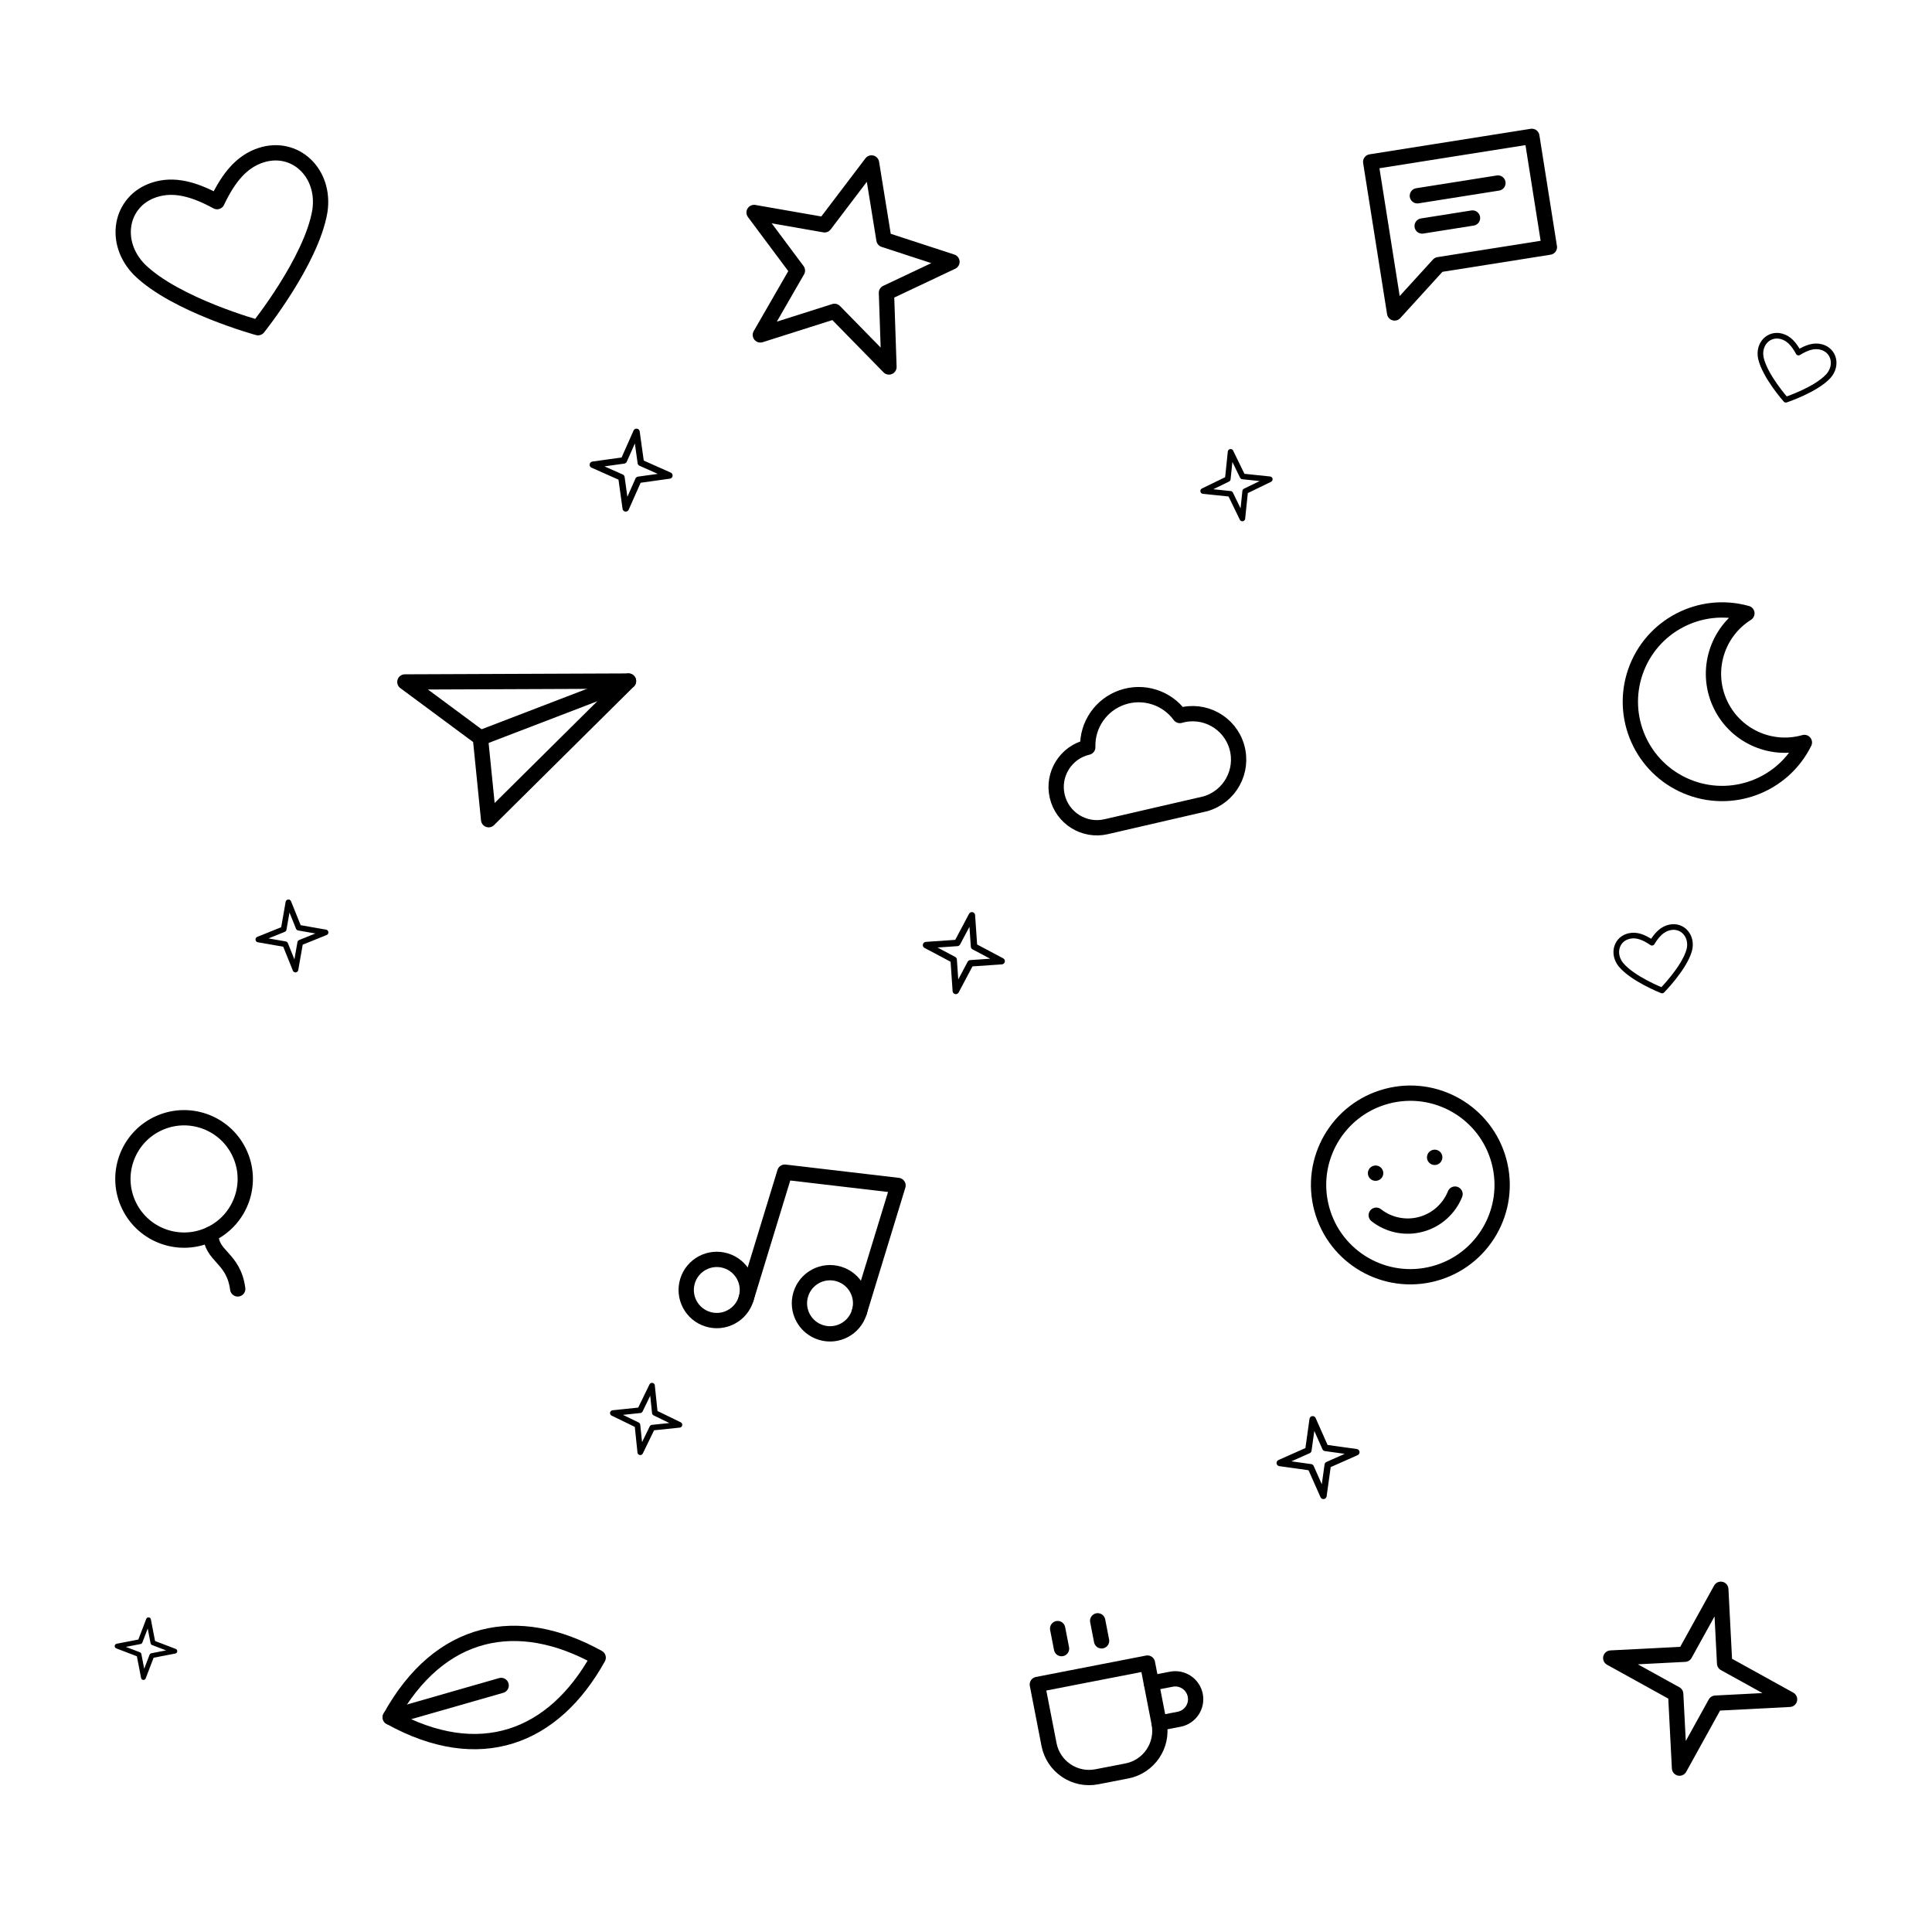
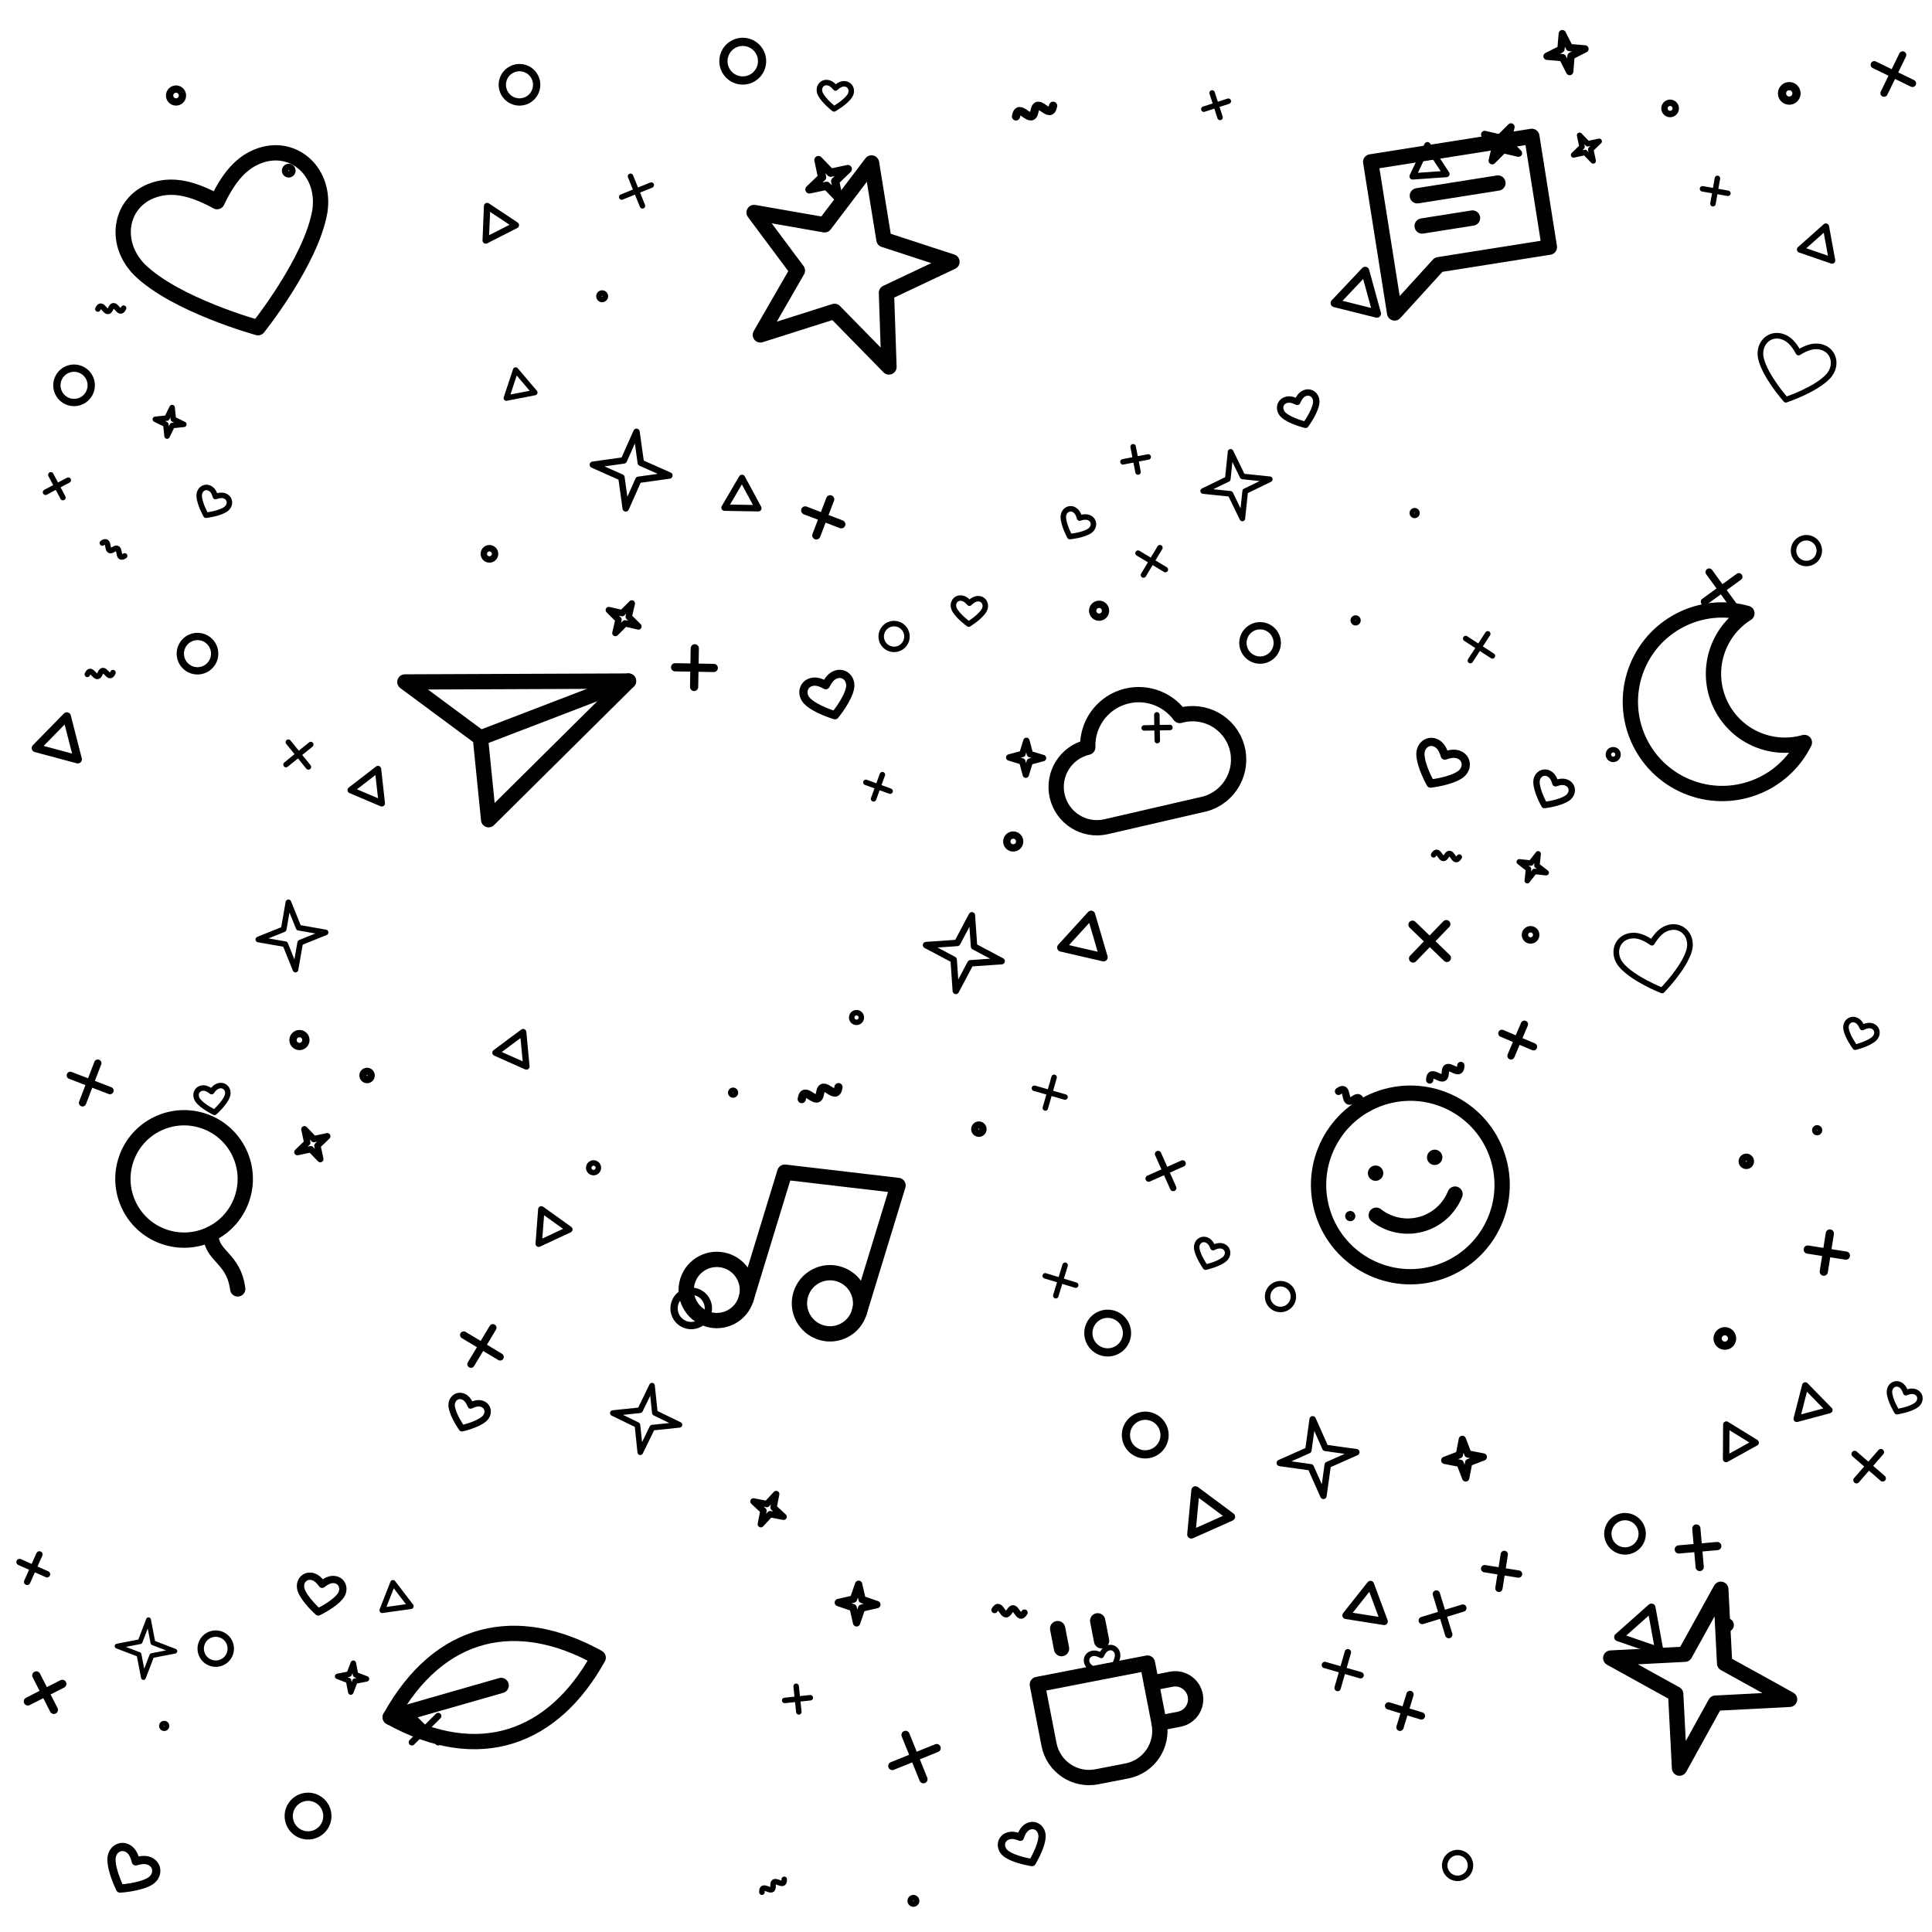
<svg xmlns="http://www.w3.org/2000/svg" width="360" height="360" viewBox="0 0 360 360" fill="none" stroke="#000" stroke-width="1.5" stroke-linecap="round" stroke-linejoin="round">
  <g transform="translate(20 22) rotate(-18 22.8 22.8) scale(1.9)">
    <path d="M12 21s-7-4.6-9.3-9C1 8.6 3 5 6.5 5c2 0 3.7 1.1 5.5 3 1.8-1.9 3.5-3 5.5-3C21 5 23 8.6 21.3 12 19 16.4 12 21 12 21z" />
  </g>
  <g transform="translate(135 26) rotate(14 22.8 22.8) scale(1.9)">
    <path d="M12 2l3 7 7 .5-5.5 4.5 2 7-6.5-4-6.5 4 2-7L2 9.5 9 9z" />
  </g>
  <g transform="translate(250 20) rotate(-9 22.8 22.8) scale(1.9)">
    <path d="M4 4h16v11H9l-5 4z" />
    <path d="M8 8h8M8 11h5" />
  </g>
  <g transform="translate(70 112) rotate(24 22.8 22.8) scale(1.9)">
    <path d="M2 12L22 3l-7 18-4-7z" />
    <path d="M22 3L11 14" />
  </g>
  <g transform="translate(190 118) rotate(-13 22.8 22.8) scale(1.9)">
    <path d="M7 18a4 4 0 0 1 0-8 5 5 0 0 1 9.5-1A4.5 4.5 0 0 1 17 18z" />
  </g>
  <g transform="translate(298 108) rotate(21 22.8 22.8) scale(1.9)">
    <path d="M21 12.8A9 9 0 1 1 11.2 3a7 7 0 0 0 9.8 9.8z" />
  </g>
  <g transform="translate(14 202) rotate(-26 22.8 22.8) scale(1.9)">
    <circle cx="12" cy="9" r="6" />
    <path d="M12 15c-1 2 1 3 0 6" />
  </g>
  <g transform="translate(125 210) rotate(17 22.8 22.8) scale(1.9)">
    <path d="M9 18V5l11-2v13" />
    <circle cx="6" cy="18" r="3" />
    <circle cx="17" cy="16" r="3" />
  </g>
  <g transform="translate(240 198) rotate(-15 22.8 22.8) scale(1.9)">
    <circle cx="12" cy="12" r="9" />
    <path d="M9 10h.01M15 10h.01M8 14a5 5 0 0 0 8 0" />
  </g>
  <g transform="translate(68 292) rotate(29 22.8 22.8) scale(1.9)">
    <path d="M5 19C5 9 11 4 20 4c0 9-5 15-15 15z" />
    <path d="M5 19l8-8" />
  </g>
  <g transform="translate(185 296) rotate(-11 22.8 22.8) scale(1.9)">
    <path d="M5 8h11v6a4 4 0 0 1-4 4H9a4 4 0 0 1-4-4z" />
    <path d="M16 10h2a2 2 0 0 1 0 4h-2M8 3v2M12 3v2" />
  </g>
  <g transform="translate(294 290) rotate(13 22.8 22.8) scale(1.9)">
    <path d="M12 3l2 7 7 2-7 2-2 7-2-7-7-2 7-2z" />
  </g>
  <g transform="translate(108 78) rotate(8 9.6 9.6) scale(0.8)">
    <path d="M12 3l2 7 7 2-7 2-2 7-2-7-7-2 7-2z" />
  </g>
  <g transform="translate(222 82) rotate(-10 8.4 8.4) scale(0.7)">
    <path d="M12 3l2 7 7 2-7 2-2 7-2-7-7-2 7-2z" />
  </g>
  <g transform="translate(326 60) rotate(15 8.4 8.4) scale(0.7)">
    <path d="M12 21s-7-4.6-9.3-9C1 8.6 3 5 6.5 5c2 0 3.7 1.1 5.5 3 1.8-1.9 3.5-3 5.5-3C21 5 23 8.6 21.3 12 19 16.4 12 21 12 21z" />
  </g>
  <g transform="translate(46 166) rotate(-6 8.4 8.4) scale(0.7)">
    <path d="M12 3l2 7 7 2-7 2-2 7-2-7-7-2 7-2z" />
  </g>
  <g transform="translate(170 168) rotate(12 9.6 9.6) scale(0.8)">
    <path d="M12 3l2 7 7 2-7 2-2 7-2-7-7-2 7-2z" />
  </g>
  <g transform="translate(300 170) rotate(-12 8.4 8.4) scale(0.7)">
    <path d="M12 21s-7-4.6-9.3-9C1 8.6 3 5 6.5 5c2 0 3.7 1.1 5.5 3 1.8-1.9 3.5-3 5.5-3C21 5 23 8.6 21.3 12 19 16.4 12 21 12 21z" />
  </g>
  <g transform="translate(112 256) rotate(10 8.4 8.4) scale(0.7)">
    <path d="M12 3l2 7 7 2-7 2-2 7-2-7-7-2 7-2z" />
  </g>
  <g transform="translate(236 262) rotate(-8 9.6 9.6) scale(0.8)">
    <path d="M12 3l2 7 7 2-7 2-2 7-2-7-7-2 7-2z" />
  </g>
  <g transform="translate(20 300) rotate(5 7.2 7.2) scale(0.6)">
    <path d="M12 3l2 7 7 2-7 2-2 7-2-7-7-2 7-2z" />
  </g>
+   <g transform="translate(301 298) rotate(19 5.4 5.4) scale(0.45)" stroke-width="3.4">
+     <path d="M12 3l9 16H3z" />
+   </g>
+   <g transform="translate(177 205) rotate(-19 5.4 5.4) scale(0.45)" stroke-width="3.4">
+     <circle cx="12" cy="12" r="1.5" />
+   </g>
+   <g transform="translate(219 276) rotate(-24 5.4 5.4) scale(0.45)" stroke-width="3.4">
+     <path d="M12 3l9 16H3z" />
+   </g>
+   <g transform="translate(51 189) rotate(26 4.8 4.8) scale(0.4)" stroke-width="3.4">
+     <circle cx="12" cy="12" r="3" />
+   </g>
+   <g transform="translate(335 228) rotate(9 5.4 5.4) scale(0.45)" stroke-width="3.4">
+     <path d="M12 4v16M4 12h16" />
+   </g>
+   <g transform="translate(292 24) rotate(-28 3.6 3.6) scale(0.3)" stroke-width="3.4">
+     <path d="M12 3l2 7 7 2-7 2-2 7-2-7-7-2 7-2z" />
+   </g>
+   <g transform="translate(155 294) rotate(3 4.8 4.8) scale(0.4)" stroke-width="3.4">
+     <path d="M12 3l2 7 7 2-7 2-2 7-2-7-7-2 7-2z" />
+   </g>
+   <g transform="translate(249 112) rotate(-16 3.6 3.6) scale(0.3)" stroke-width="3.4">
+     <circle cx="12" cy="12" r="1.5" />
+   </g>
+   <g transform="translate(12 197) rotate(-24 4.8 4.8) scale(0.4)" stroke-width="3.4">
+     <path d="M5 5l14 14M19 5L5 19" />
+   </g>
+   <g transform="translate(297 137) rotate(-29 3.6 3.6) scale(0.3)" stroke-width="3.4">
+     <circle cx="12" cy="12" r="3" />
+   </g>
+   <g transform="translate(75 318) rotate(0 4.2 4.2) scale(0.35)" stroke-width="3.4">
+     <path d="M5 5l14 14M19 5L5 19" />
+   </g>
+   <g transform="translate(147 197) rotate(-18 5.4 5.4) scale(0.45)" stroke-width="3.4">
+     <path d="M4 15c3-6 5 6 8 0s5 6 8 0" />
+   </g>
+   <g transform="translate(32 117) rotate(-4 4.8 4.8) scale(0.4)" stroke-width="3.4">
+     <circle cx="12" cy="12" r="8" />
+   </g>
+   <g transform="translate(88 37) rotate(-27 4.2 4.2) scale(0.35)" stroke-width="3.4">
+     <path d="M12 3l9 16H3z" />
+   </g>
+   <g transform="translate(63 195) rotate(-2 5.4 5.4) scale(0.45)" stroke-width="3.4">
+     <circle cx="12" cy="12" r="1.5" />
+   </g>
+   <g transform="translate(344 269) rotate(-4 4.2 4.2) scale(0.35)" stroke-width="3.4">
+     <path d="M5 5l14 14M19 5L5 19" />
+   </g>
+   <g transform="translate(140 347) rotate(-30 3.6 3.6) scale(0.3)" stroke-width="3.4">
+     <path d="M4 15c3-6 5 6 8 0s5 6 8 0" />
+   </g>
+   <g transform="translate(348 9) rotate(-19 4.8 4.8) scale(0.4)" stroke-width="3.4">
+     <path d="M5 5l14 14M19 5L5 19" />
+   </g>
+   <g transform="translate(17 53) rotate(-2 3.6 3.6) scale(0.3)" stroke-width="3.4">
+     <path d="M4 15c3-6 5 6 8 0s5 6 8 0" />
+   </g>
+   <g transform="translate(272 117) rotate(-12 3.6 3.6) scale(0.3)" stroke-width="3.4">
+     <path d="M5 5l14 14M19 5L5 19" />
+   </g>
+   <g transform="translate(28 75) rotate(10 3.6 3.6) scale(0.3)" stroke-width="3.4">
+     <path d="M12 3l2 7 7 2-7 2-2 7-2-7-7-2 7-2z" />
+   </g>
+   <g transform="translate(212 132) rotate(-1 3.6 3.6) scale(0.3)" stroke-width="3.4">
+     <path d="M12 4v16M4 12h16" />
+   </g>
+   <g transform="translate(85 246) rotate(-14 4.8 4.8) scale(0.4)" stroke-width="3.4">
+     <path d="M5 5l14 14M19 5L5 19" />
+   </g>
+   <g transform="translate(262 26) rotate(-4 4.2 4.2) scale(0.35)" stroke-width="3.4">
+     <path d="M12 3l9 16H3z" />
+   </g>
+   <g transform="translate(186 339) rotate(-25 4.8 4.8) scale(0.4)" stroke-width="3.4">
+     <path d="M12 21s-7-4.6-9.3-9C1 8.6 3 5 6.5 5c2 0 3.7 1.1 5.5 3 1.8-1.9 3.5-3 5.5-3C21 5 23 8.6 21.3 12 19 16.4 12 21 12 21z" />
+   </g>
+   <g transform="translate(316 244) rotate(-28 5.4 5.4) scale(0.45)" stroke-width="3.4">
+     <circle cx="12" cy="12" r="3" />
+   </g>
+   <g transform="translate(49 27) rotate(-2 4.8 4.8) scale(0.4)" stroke-width="3.4">
+     <circle cx="12" cy="12" r="1.5" />
+   </g>
+   <g transform="translate(257 314) rotate(17 4.8 4.8) scale(0.4)" stroke-width="3.4">
+     <path d="M12 4v16M4 12h16" />
+   </g>
+   <g transform="translate(124 239) rotate(27 4.8 4.8) scale(0.4)" stroke-width="3.4">
+     <circle cx="12" cy="12" r="8" />
+   </g>
+   <g transform="translate(328 12) rotate(1 5.4 5.4) scale(0.45)" stroke-width="3.4">
+     <circle cx="12" cy="12" r="3" />
+   </g>
+   <g transform="translate(133 6) rotate(-26 5.4 5.4) scale(0.45)" stroke-width="3.4">
+     <circle cx="12" cy="12" r="8" />
+   </g>
+   <g transform="translate(335 41) rotate(19 4.2 4.2) scale(0.35)" stroke-width="3.4">
+     <path d="M12 3l9 16H3z" />
+   </g>
+   <g transform="translate(238 72) rotate(-20 4.2 4.2) scale(0.35)" stroke-width="3.4">
+     <path d="M12 21s-7-4.6-9.3-9C1 8.6 3 5 6.5 5c2 0 3.7 1.1 5.5 3 1.8-1.9 3.5-3 5.5-3C21 5 23 8.6 21.3 12 19 16.4 12 21 12 21z" />
+   </g>
+   <g transform="translate(333 99) rotate(-20 3.6 3.6) scale(0.3)" stroke-width="3.4">
+     <circle cx="12" cy="12" r="8" />
+   </g>
+   <g transform="translate(165 322) rotate(23 5.4 5.4) scale(0.45)" stroke-width="3.4">
+     <path d="M5 5l14 14M19 5L5 19" />
+   </g>
+   <g transform="translate(250 294) rotate(9 4.8 4.8) scale(0.4)" stroke-width="3.4">
+     <path d="M12 3l9 16H3z" />
+   </g>
+   <g transform="translate(28 13) rotate(25 4.8 4.8) scale(0.4)" stroke-width="3.4">
+     <circle cx="12" cy="12" r="3" />
+   </g>
+   <g transform="translate(200 109) rotate(20 4.8 4.8) scale(0.4)" stroke-width="3.4">
+     <circle cx="12" cy="12" r="3" />
+   </g>
+   <g transform="translate(222 230) rotate(21 3.6 3.6) scale(0.3)" stroke-width="3.4">
+     <path d="M12 21s-7-4.6-9.3-9C1 8.6 3 5 6.5 5c2 0 3.7 1.1 5.5 3 1.8-1.9 3.5-3 5.5-3C21 5 23 8.6 21.3 12 19 16.4 12 21 12 21z" />
+   </g>
+   <g transform="translate(187 14) rotate(-16 5.4 5.4) scale(0.45)" stroke-width="3.4">
+     <path d="M4 15c3-6 5 6 8 0s5 6 8 0" />
+   </g>
+   <g transform="translate(139 277) rotate(27 4.2 4.2) scale(0.35)" stroke-width="3.4">
+     <path d="M12 3l2 7 7 2-7 2-2 7-2-7-7-2 7-2z" />
+   </g>
+   <g transform="translate(145 313) rotate(-6 3.6 3.6) scale(0.3)" stroke-width="3.4">
+     <path d="M12 4v16M4 12h16" />
+   </g>
+   <g transform="translate(133 200) rotate(26 3.6 3.6) scale(0.3)" stroke-width="3.4">
+     <circle cx="12" cy="12" r="1.5" />
+   </g>
+   <g transform="translate(36 303) rotate(21 4.2 4.2) scale(0.35)" stroke-width="3.4">
+     <circle cx="12" cy="12" r="8" />
+   </g>
+   <g transform="translate(343 189) rotate(20 3.6 3.6) scale(0.3)" stroke-width="3.4">
+     <path d="M12 21s-7-4.6-9.3-9C1 8.6 3 5 6.5 5c2 0 3.7 1.1 5.5 3 1.8-1.9 3.5-3 5.5-3C21 5 23 8.6 21.3 12 19 16.4 12 21 12 21z" />
+   </g>
+   <g transform="translate(317 298) rotate(-8 4.8 4.8) scale(0.4)" stroke-width="3.4">
+     <circle cx="12" cy="12" r="1.5" />
+   </g>
+   <g transform="translate(15 121) rotate(-4 3.6 3.6) scale(0.3)" stroke-width="3.4">
+     <path d="M4 15c3-6 5 6 8 0s5 6 8 0" />
+   </g>
+   <g transform="translate(152 14) rotate(4 3.6 3.6) scale(0.3)" stroke-width="3.4">
+     <path d="M12 21s-7-4.6-9.3-9C1 8.6 3 5 6.5 5c2 0 3.7 1.1 5.5 3 1.8-1.9 3.5-3 5.5-3C21 5 23 8.6 21.3 12 19 16.4 12 21 12 21z" />
+   </g>
+   <g transform="translate(166 350) rotate(27 4.2 4.2) scale(0.35)" stroke-width="3.4">
+     <circle cx="12" cy="12" r="1.5" />
+   </g>
+   <g transform="translate(266 155) rotate(5 3.6 3.6) scale(0.3)" stroke-width="3.4">
+     <path d="M4 15c3-6 5 6 8 0s5 6 8 0" />
+   </g>
+   <g transform="translate(184 295) rotate(5 4.2 4.2) scale(0.35)" stroke-width="3.4">
+     <path d="M4 15c3-6 5 6 8 0s5 6 8 0" />
+   </g>
+   <g transform="translate(108 51) rotate(4 4.2 4.2) scale(0.35)" stroke-width="3.4">
+     <circle cx="12" cy="12" r="1.5" />
+   </g>
+   <g transform="translate(246 307) rotate(-29 4.2 4.2) scale(0.35)" stroke-width="3.4">
+     <path d="M5 5l14 14M19 5L5 19" />
+   </g>
+   <g transform="translate(83 259) rotate(21 4.2 4.2) scale(0.35)" stroke-width="3.4">
+     <path d="M12 21s-7-4.6-9.3-9C1 8.6 3 5 6.5 5c2 0 3.7 1.1 5.5 3 1.8-1.9 3.5-3 5.5-3C21 5 23 8.6 21.3 12 19 16.4 12 21 12 21z" />
+   </g>
+   <g transform="translate(112 111) rotate(29 4.2 4.2) scale(0.35)" stroke-width="3.4">
+     <path d="M12 3l2 7 7 2-7 2-2 7-2-7-7-2 7-2z" />
+   </g>
+   <g transform="translate(36 201) rotate(-8 3.6 3.6) scale(0.3)" stroke-width="3.4">
+     <path d="M12 21s-7-4.6-9.3-9C1 8.6 3 5 6.5 5c2 0 3.7 1.1 5.5 3 1.8-1.9 3.5-3 5.5-3C21 5 23 8.6 21.3 12 19 16.4 12 21 12 21z" />
+   </g>
+   <g transform="translate(248 223) rotate(-9 3.6 3.6) scale(0.3)" stroke-width="3.4">
+     <circle cx="12" cy="12" r="1.5" />
+   </g>
+   <g transform="translate(281 170) rotate(-29 4.2 4.2) scale(0.35)" stroke-width="3.4">
+     <circle cx="12" cy="12" r="3" />
+   </g>
+   <g transform="translate(149 124) rotate(-17 5.4 5.4) scale(0.45)" stroke-width="3.4">
+     <path d="M12 21s-7-4.6-9.3-9C1 8.6 3 5 6.5 5c2 0 3.7 1.1 5.5 3 1.8-1.9 3.5-3 5.5-3C21 5 23 8.6 21.3 12 19 16.4 12 21 12 21z" />
+   </g>
+   <g transform="translate(223 16) rotate(-18 3.6 3.6) scale(0.3)" stroke-width="3.4">
+     <path d="M12 4v16M4 12h16" />
+   </g>
+   <g transform="translate(320 211) rotate(-24 5.4 5.4) scale(0.45)" stroke-width="3.4">
+     <circle cx="12" cy="12" r="1.5" />
+   </g>
+   <g transform="translate(115 32) rotate(23 3.6 3.6) scale(0.3)" stroke-width="3.4">
+     <path d="M5 5l14 14M19 5L5 19" />
+   </g>
+   <g transform="translate(285 143) rotate(27 4.2 4.2) scale(0.35)" stroke-width="3.4">
+     <path d="M12 21s-7-4.6-9.3-9C1 8.6 3 5 6.5 5c2 0 3.7 1.1 5.5 3 1.8-1.9 3.5-3 5.5-3C21 5 23 8.6 21.3 12 19 16.4 12 21 12 21z" />
+   </g>
+   <g transform="translate(268 267) rotate(-5 4.8 4.8) scale(0.4)" stroke-width="3.4">
+     <path d="M12 3l2 7 7 2-7 2-2 7-2-7-7-2 7-2z" />
+   </g>
+   <g transform="translate(187 137) rotate(1 4.2 4.2) scale(0.35)" stroke-width="3.4">
+     <path d="M12 3l2 7 7 2-7 2-2 7-2-7-7-2 7-2z" />
+   </g>
+   <g transform="translate(268 344) rotate(-29 3.6 3.6) scale(0.3)" stroke-width="3.4">
+     <circle cx="12" cy="12" r="8" />
+   </g>
+   <g transform="translate(260 92) rotate(-5 3.6 3.6) scale(0.3)" stroke-width="3.4">
+     <circle cx="12" cy="12" r="1.5" />
+   </g>
+   <g transform="translate(36 90) rotate(27 3.6 3.6) scale(0.3)" stroke-width="3.4">
+     <path d="M12 21s-7-4.6-9.3-9C1 8.6 3 5 6.5 5c2 0 3.7 1.1 5.5 3 1.8-1.9 3.5-3 5.5-3C21 5 23 8.6 21.3 12 19 16.4 12 21 12 21z" />
+   </g>
+   <g transform="translate(194 235) rotate(-28 3.6 3.6) scale(0.3)" stroke-width="3.4">
+     <path d="M5 5l14 14M19 5L5 19" />
+   </g>
+   <g transform="translate(7 87) rotate(-28 3.6 3.6) scale(0.3)" stroke-width="3.4">
+     <path d="M12 4v16M4 12h16" />
+   </g>
+   <g transform="translate(263 137) rotate(27 5.4 5.4) scale(0.45)" stroke-width="3.4">
+     <path d="M12 21s-7-4.6-9.3-9C1 8.6 3 5 6.5 5c2 0 3.7 1.1 5.5 3 1.8-1.9 3.5-3 5.5-3C21 5 23 8.6 21.3 12 19 16.4 12 21 12 21z" />
+   </g>
+   <g transform="translate(19 343) rotate(30 5.4 5.4) scale(0.45)" stroke-width="3.4">
+     <path d="M12 21s-7-4.6-9.3-9C1 8.6 3 5 6.5 5c2 0 3.7 1.1 5.5 3 1.8-1.9 3.5-3 5.5-3C21 5 23 8.6 21.3 12 19 16.4 12 21 12 21z" />
+   </g>
+   <g transform="translate(52 333) rotate(-15 5.4 5.4) scale(0.45)" stroke-width="3.4">
+     <circle cx="12" cy="12" r="8" />
+   </g>
+   <g transform="translate(333 257) rotate(-15 4.2 4.2) scale(0.35)" stroke-width="3.4">
+     <path d="M12 3l9 16H3z" />
+   </g>
+   <g transform="translate(177 110) rotate(2 3.6 3.6) scale(0.3)" stroke-width="3.4">
+     <path d="M12 21s-7-4.6-9.3-9C1 8.6 3 5 6.5 5c2 0 3.7 1.1 5.5 3 1.8-1.9 3.5-3 5.5-3C21 5 23 8.6 21.3 12 19 16.4 12 21 12 21z" />
+   </g>
+   <g transform="translate(307 16) rotate(-27 4.2 4.2) scale(0.35)" stroke-width="3.4">
+     <circle cx="12" cy="12" r="3" />
+   </g>
+   <g transform="translate(92 11) rotate(-28 4.8 4.8) scale(0.4)" stroke-width="3.4">
+     <circle cx="12" cy="12" r="8" />
+   </g>
+   <g transform="translate(124 119) rotate(1 5.4 5.4) scale(0.45)" stroke-width="3.4">
+     <path d="M12 4v16M4 12h16" />
+   </g>
+   <g transform="translate(282 158) rotate(22 3.6 3.6) scale(0.3)" stroke-width="3.4">
+     <path d="M12 3l2 7 7 2-7 2-2 7-2-7-7-2 7-2z" />
+   </g>
+   <g transform="translate(148 91) rotate(21 5.4 5.4) scale(0.45)" stroke-width="3.4">
+     <path d="M12 4v16M4 12h16" />
+   </g>
+   <g transform="translate(55 292) rotate(8 4.8 4.8) scale(0.4)" stroke-width="3.4">
+     <path d="M12 21s-7-4.6-9.3-9C1 8.6 3 5 6.5 5c2 0 3.7 1.1 5.5 3 1.8-1.9 3.5-3 5.5-3C21 5 23 8.6 21.3 12 19 16.4 12 21 12 21z" />
+   </g>
+   <g transform="translate(163 115) rotate(4 3.6 3.6) scale(0.3)" stroke-width="3.4">
+     <circle cx="12" cy="12" r="8" />
+   </g>
+   <g transform="translate(197 169) rotate(13 5.4 5.4) scale(0.45)" stroke-width="3.4">
+     <path d="M12 3l9 16H3z" />
+   </g>
+   <g transform="translate(287 5) rotate(-11 4.8 4.8) scale(0.4)" stroke-width="3.4">
+     <path d="M12 3l2 7 7 2-7 2-2 7-2-7-7-2 7-2z" />
+   </g>
+   <g transform="translate(230 115) rotate(28 4.8 4.8) scale(0.4)" stroke-width="3.4">
+     <circle cx="12" cy="12" r="8" />
+   </g>
+   <g transform="translate(248 199) rotate(28 4.8 4.8) scale(0.4)" stroke-width="3.4">
+     <path d="M4 15c3-6 5 6 8 0s5 6 8 0" />
+   </g>
+   <g transform="translate(278 189) rotate(23 4.8 4.8) scale(0.4)" stroke-width="3.4">
+     <path d="M12 4v16M4 12h16" />
+   </g>
+   <g transform="translate(192 200) rotate(-29 3.6 3.6) scale(0.3)" stroke-width="3.4">
+     <path d="M5 5l14 14M19 5L5 19" />
+   </g>
+   <g transform="translate(316 32) rotate(10 3.6 3.6) scale(0.3)" stroke-width="3.4">
+     <path d="M12 4v16M4 12h16" />
+   </g>
+   <g transform="translate(298 281) rotate(23 4.8 4.8) scale(0.4)" stroke-width="3.4">
+     <circle cx="12" cy="12" r="8" />
+   </g>
+   <g transform="translate(319 264) rotate(-29 4.2 4.2) scale(0.35)" stroke-width="3.4">
+     <path d="M12 3l9 16H3z" />
+   </g>
+   <g transform="translate(275 22) rotate(29 4.8 4.8) scale(0.4)" stroke-width="3.4">
+     <path d="M12 3l2 7 7 2-7 2-2 7-2-7-7-2 7-2z" />
+   </g>
+   <g transform="translate(2 288) rotate(24 4.2 4.2) scale(0.35)" stroke-width="3.4">
+     <path d="M12 4v16M4 12h16" />
+   </g>
+   <g transform="translate(335 207) rotate(24 3.6 3.6) scale(0.3)" stroke-width="3.4">
+     <circle cx="12" cy="12" r="1.5" />
+   </g>
+   <g transform="translate(9 67) rotate(-18 4.8 4.8) scale(0.4)" stroke-width="3.4">
+     <circle cx="12" cy="12" r="8" />
+   </g>
+   <g transform="translate(235 238) rotate(17 3.6 3.6) scale(0.3)" stroke-width="3.4">
+     <circle cx="12" cy="12" r="8" />
+   </g>
+   <g transform="translate(6 132) rotate(15 5.4 5.4) scale(0.45)" stroke-width="3.4">
+     <path d="M12 3l9 16H3z" />
+   </g>
+   <g transform="translate(264 194) rotate(-25 4.8 4.8) scale(0.4)" stroke-width="3.4">
+     <path d="M4 15c3-6 5 6 8 0s5 6 8 0" />
+   </g>
+   <g transform="translate(65 142) rotate(23 4.2 4.2) scale(0.35)" stroke-width="3.4">
+     <path d="M12 3l9 16H3z" />
+   </g>
+   <g transform="translate(93 68) rotate(-11 3.6 3.6) scale(0.3)" stroke-width="3.4">
+     <path d="M12 3l9 16H3z" />
+   </g>
+   <g transform="translate(275 288) rotate(9 4.8 4.8) scale(0.4)" stroke-width="3.4">
+     <path d="M12 4v16M4 12h16" />
+   </g>
+   <g transform="translate(201 243) rotate(-9 5.4 5.4) scale(0.45)" stroke-width="3.4">
+     <circle cx="12" cy="12" r="8" />
+   </g>
+   <g transform="translate(197 94) rotate(28 3.6 3.6) scale(0.3)" stroke-width="3.4">
+     <path d="M12 21s-7-4.6-9.3-9C1 8.6 3 5 6.5 5c2 0 3.7 1.1 5.5 3 1.8-1.9 3.5-3 5.5-3C21 5 23 8.6 21.3 12 19 16.4 12 21 12 21z" />
+   </g>
+   <g transform="translate(160 143) rotate(20 3.6 3.6) scale(0.3)" stroke-width="3.4">
+     <path d="M12 4v16M4 12h16" />
+   </g>
+   <g transform="translate(264 296) rotate(28 4.8 4.8) scale(0.4)" stroke-width="3.4">
+     <path d="M5 5l14 14M19 5L5 19" />
+   </g>
+   <g transform="translate(52 137) rotate(6 3.6 3.6) scale(0.3)" stroke-width="3.4">
+     <path d="M5 5l14 14M19 5L5 19" />
+   </g>
+   <g transform="translate(261 170) rotate(-1 5.4 5.4) scale(0.45)" stroke-width="3.4">
+     <path d="M5 5l14 14M19 5L5 19" />
+   </g>
+   <g transform="translate(184 152) rotate(27 4.8 4.8) scale(0.4)" stroke-width="3.4">
+     <circle cx="12" cy="12" r="3" />
+   </g>
+   <g transform="translate(316 105) rotate(9 4.8 4.8) scale(0.4)" stroke-width="3.4">
+     <path d="M5 5l14 14M19 5L5 19" />
+   </g>
+   <g transform="translate(208 262) rotate(-11 5.4 5.4) scale(0.45)" stroke-width="3.4">
+     <circle cx="12" cy="12" r="8" />
+   </g>
+   <g transform="translate(351 257) rotate(25 3.6 3.6) scale(0.3)" stroke-width="3.4">
+     <path d="M12 21s-7-4.6-9.3-9C1 8.6 3 5 6.5 5c2 0 3.7 1.1 5.5 3 1.8-1.9 3.5-3 5.5-3C21 5 23 8.6 21.3 12 19 16.4 12 21 12 21z" />
+   </g>
+   <g transform="translate(311 283) rotate(-5 5.4 5.4) scale(0.45)" stroke-width="3.4">
+     <path d="M12 4v16M4 12h16" />
+   </g>
+   <g transform="translate(70 294) rotate(-8 3.6 3.6) scale(0.3)" stroke-width="3.4">
+     <path d="M12 3l9 16H3z" />
+   </g>
+   <g transform="translate(62 309) rotate(5 3.6 3.6) scale(0.3)" stroke-width="3.4">
+     <path d="M12 3l2 7 7 2-7 2-2 7-2-7-7-2 7-2z" />
+   </g>
+   <g transform="translate(248 49) rotate(14 5.4 5.4) scale(0.45)" stroke-width="3.4">
+     <path d="M12 3l9 16H3z" />
+   </g>
+   <g transform="translate(208 82) rotate(-11 3.6 3.6) scale(0.3)" stroke-width="3.4">
+     <path d="M12 4v16M4 12h16" />
+   </g>
+   <g transform="translate(98 224) rotate(-25 4.2 4.2) scale(0.35)" stroke-width="3.4">
+     <path d="M12 3l9 16H3z" />
+   </g>
+   <g transform="translate(156 186) rotate(3 3.6 3.6) scale(0.3)" stroke-width="3.4">
+     <circle cx="12" cy="12" r="3" />
+   </g>
+   <g transform="translate(211 101) rotate(-14 3.6 3.6) scale(0.3)" stroke-width="3.4">
+     <path d="M5 5l14 14M19 5L5 19" />
+   </g>
+   <g transform="translate(87 99) rotate(5 4.2 4.2) scale(0.35)" stroke-width="3.4">
+     <circle cx="12" cy="12" r="3" />
+   </g>
+   <g transform="translate(3 310) rotate(-27 5.4 5.4) scale(0.45)" stroke-width="3.4">
+     <path d="M12 4v16M4 12h16" />
+   </g>
+   <g transform="translate(92 191) rotate(24 4.2 4.2) scale(0.35)" stroke-width="3.4">
+     <path d="M12 3l9 16H3z" />
+   </g>
+   <g transform="translate(202 306) rotate(-19 3.6 3.6) scale(0.3)" stroke-width="3.4">
+     <path d="M12 21s-7-4.6-9.3-9C1 8.6 3 5 6.5 5c2 0 3.7 1.1 5.5 3 1.8-1.9 3.5-3 5.5-3C21 5 23 8.6 21.3 12 19 16.4 12 21 12 21z" />
+   </g>
+   <g transform="translate(213 214) rotate(21 4.2 4.2) scale(0.35)" stroke-width="3.4">
+     <path d="M5 5l14 14M19 5L5 19" />
+   </g>
+   <g transform="translate(27 318) rotate(6 3.6 3.6) scale(0.3)" stroke-width="3.4">
+     <circle cx="12" cy="12" r="1.5" />
+   </g>
+   <g transform="translate(134 88) rotate(1 4.2 4.2) scale(0.35)" stroke-width="3.4">
+     <path d="M12 3l9 16H3z" />
+   </g>
+   <g transform="translate(149 28) rotate(-28 5.4 5.4) scale(0.45)" stroke-width="3.4">
+     <path d="M12 3l2 7 7 2-7 2-2 7-2-7-7-2 7-2z" />
+   </g>
+   <g transform="translate(18 98) rotate(30 3.6 3.6) scale(0.3)" stroke-width="3.4">
+     <path d="M4 15c3-6 5 6 8 0s5 6 8 0" />
+   </g>
+   <g transform="translate(107 214) rotate(1 3.6 3.6) scale(0.3)" stroke-width="3.4">
+     <circle cx="12" cy="12" r="3" />
+   </g>
+   <g transform="translate(54 209) rotate(-28 4.2 4.2) scale(0.35)" stroke-width="3.4">
+     <path d="M12 3l2 7 7 2-7 2-2 7-2-7-7-2 7-2z" />
+   </g>
</svg>
